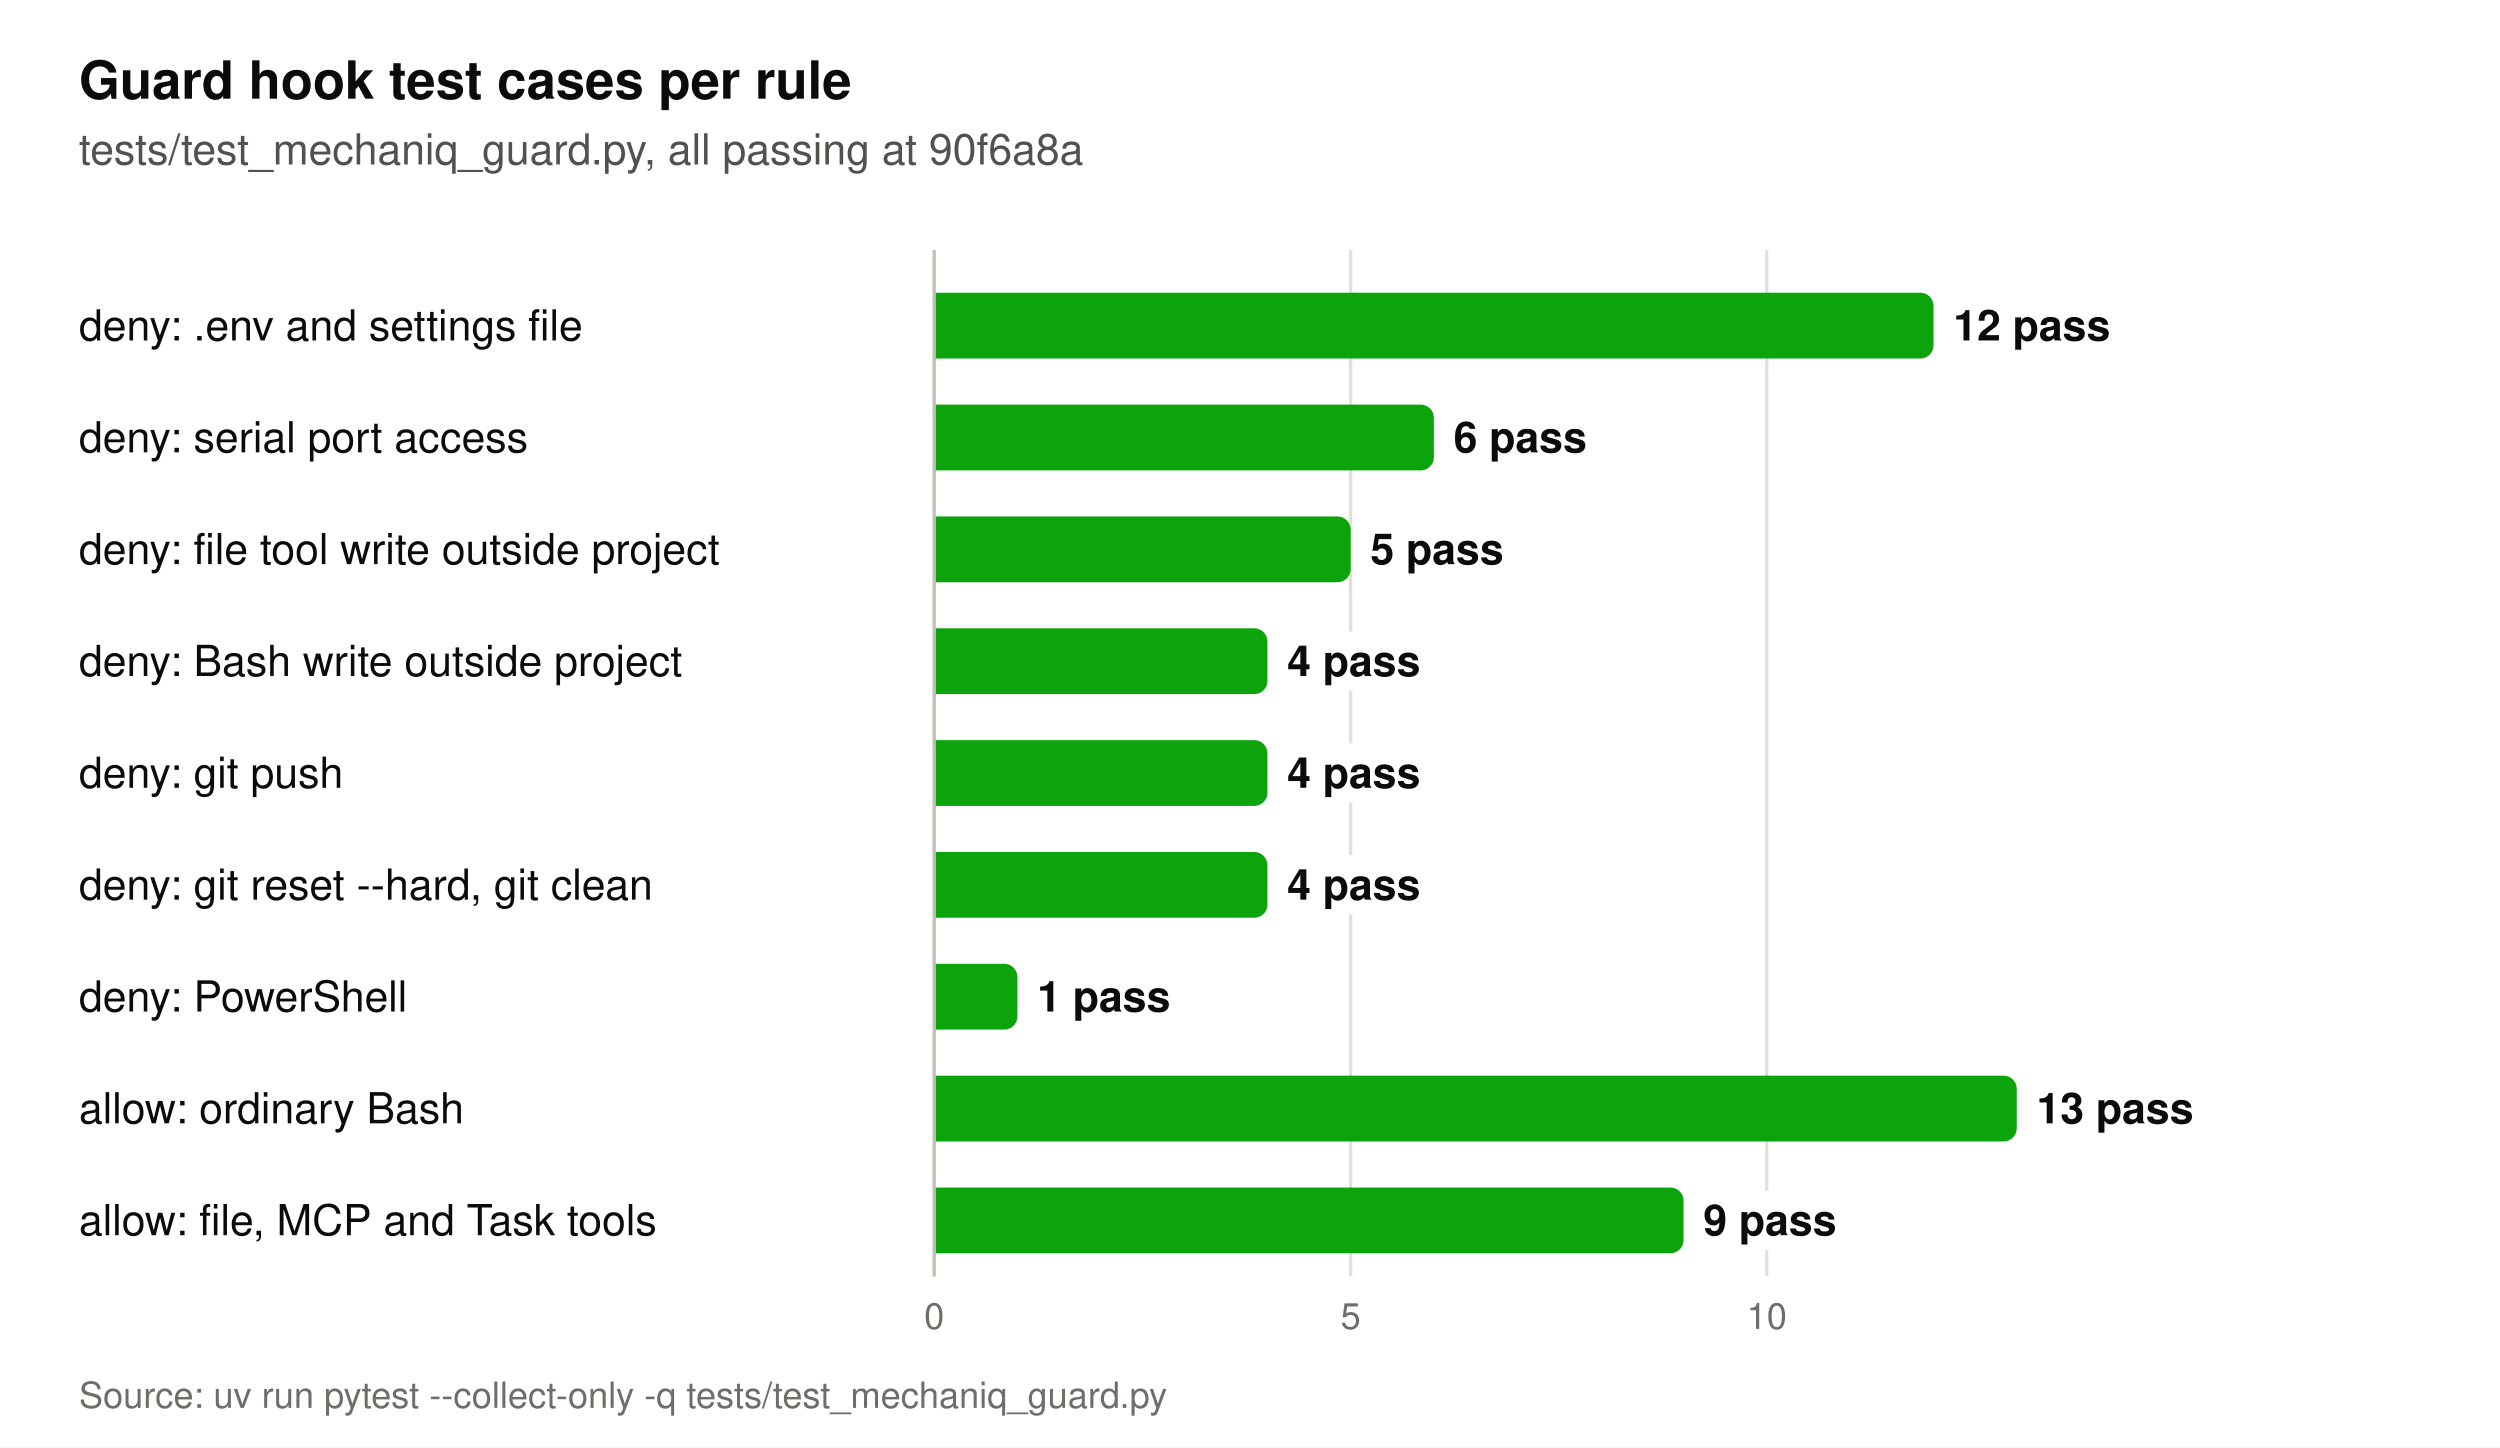
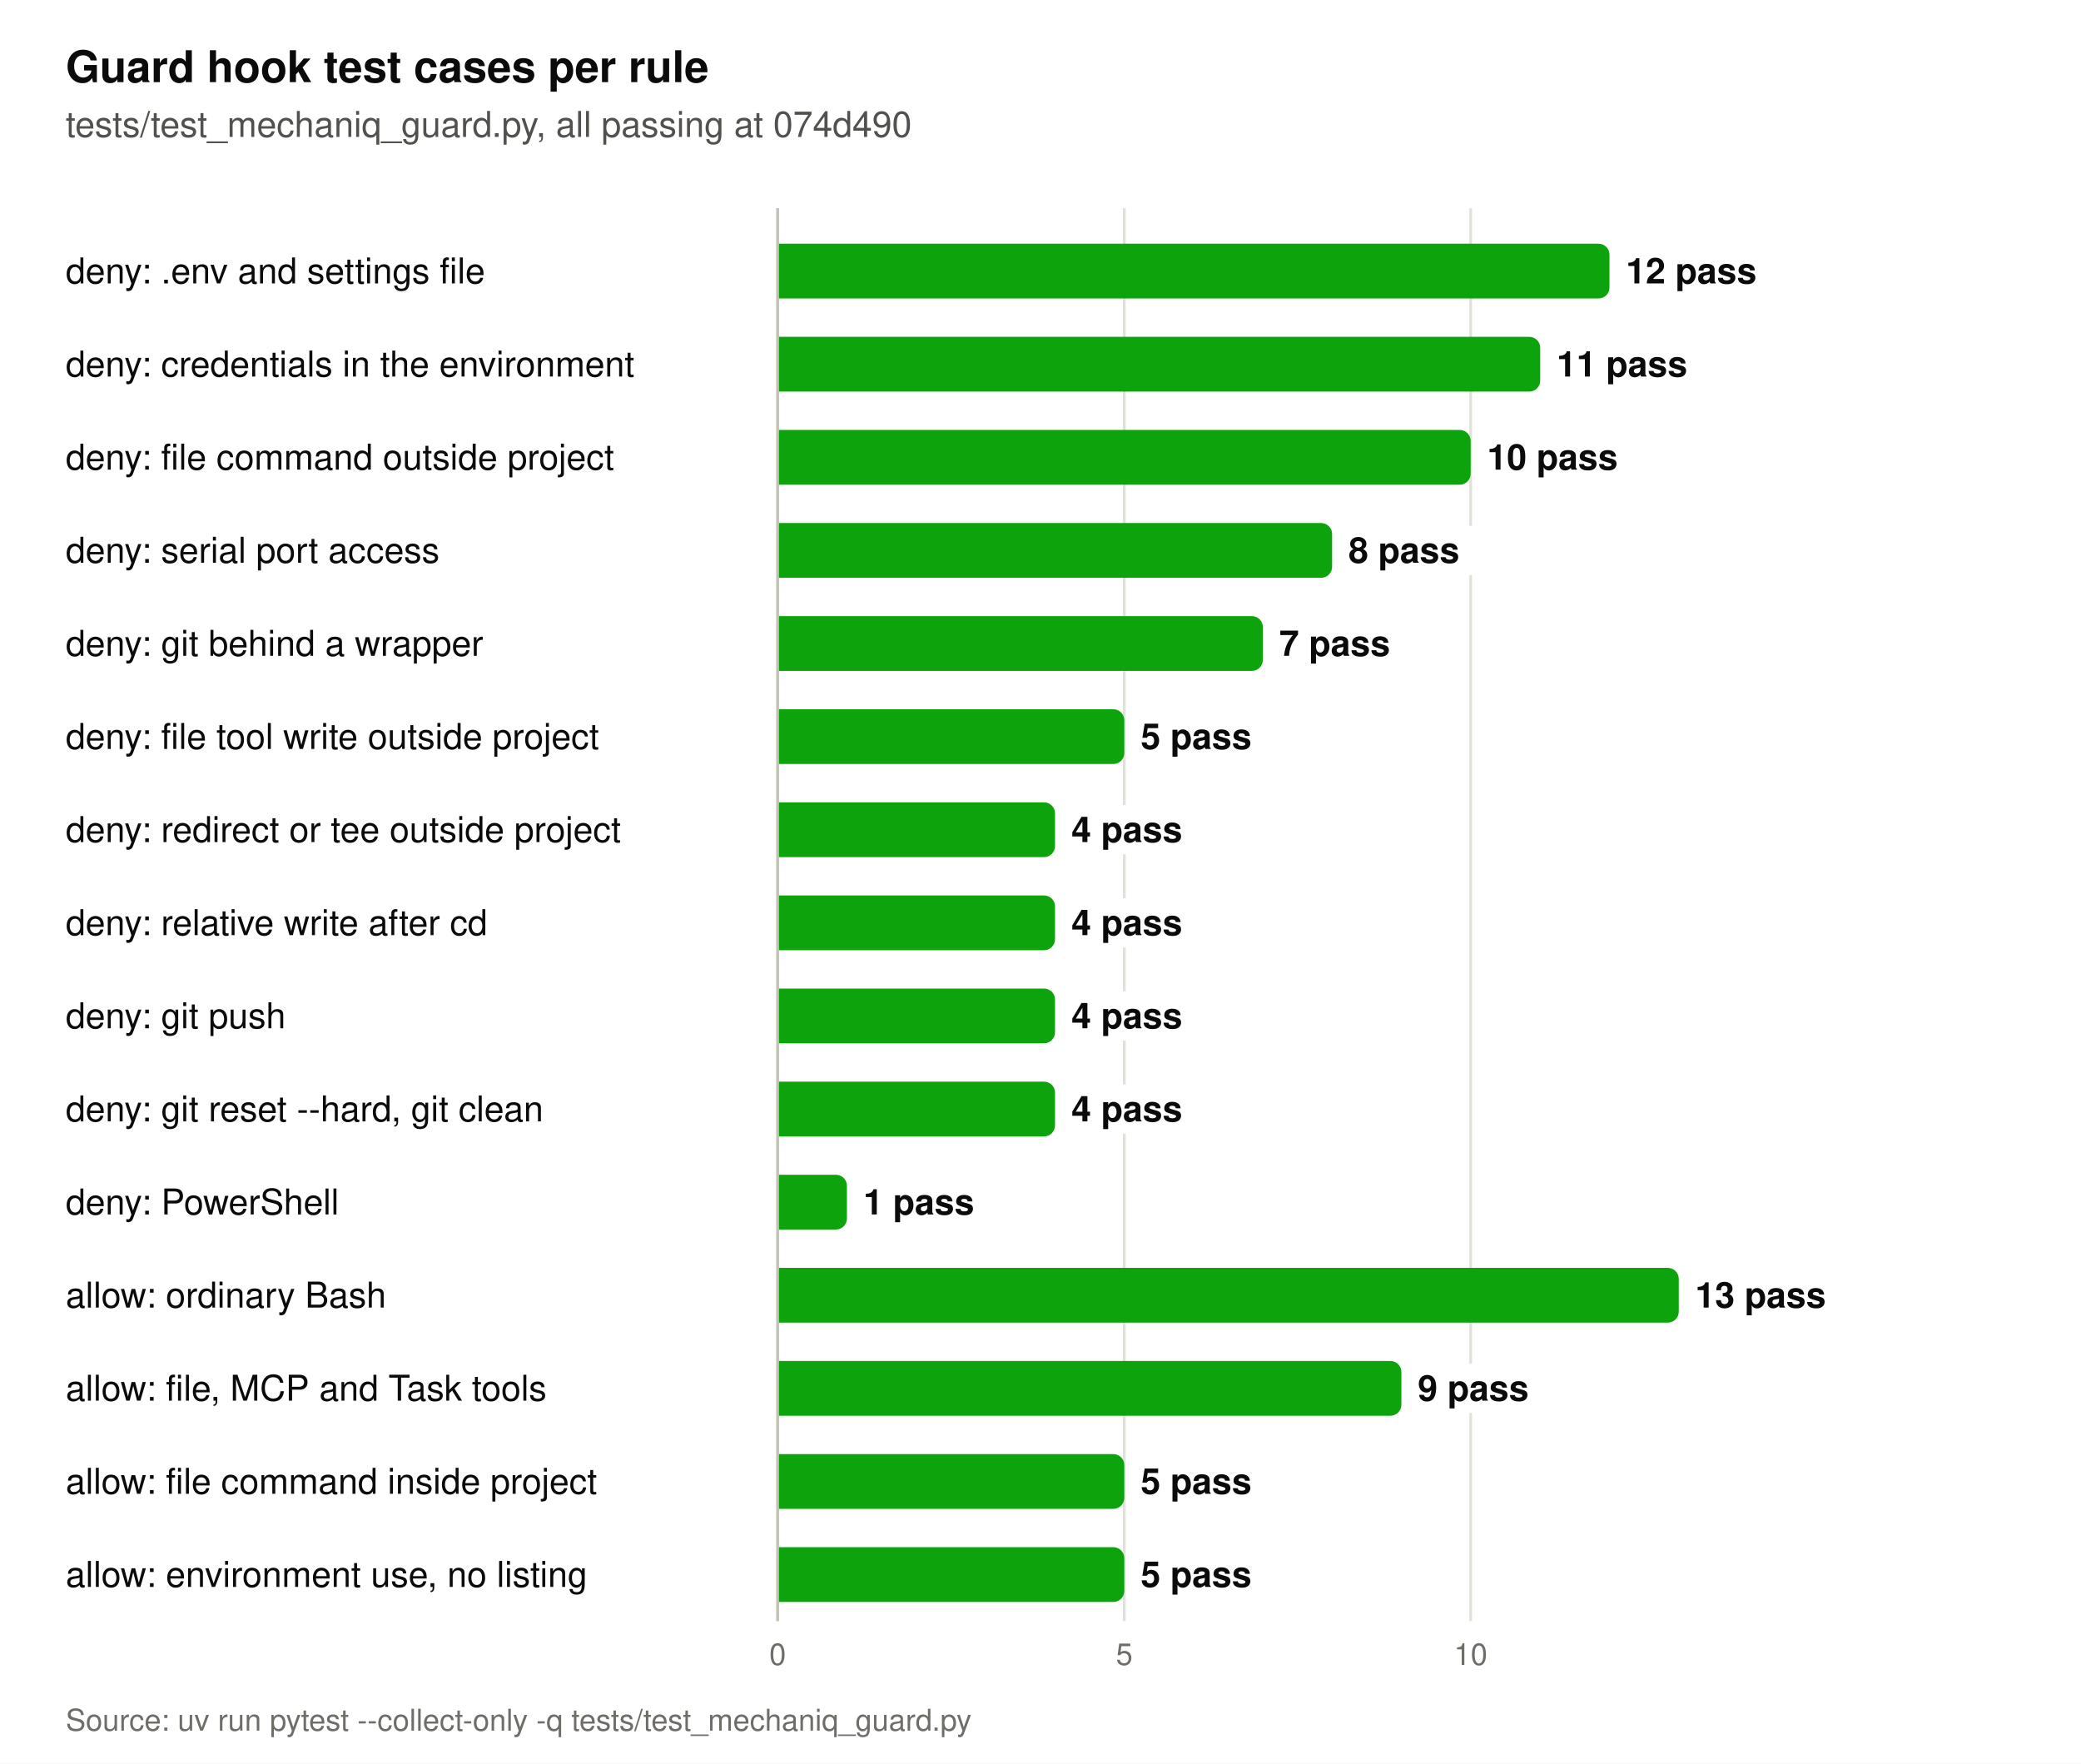
- <svg xmlns="http://www.w3.org/2000/svg" viewBox="0 0 760 440" width="760" height="440" font-family="system-ui, -apple-system, 'Segoe UI', Helvetica, Arial, sans-serif" role="img">
+ <svg xmlns="http://www.w3.org/2000/svg" viewBox="0 0 760 644" width="760" height="644" font-family="system-ui, -apple-system, 'Segoe UI', Helvetica, Arial, sans-serif" role="img">
  <rect width="100%" height="100%" fill="#ffffff" />
  <text x="24.0" y="30.0" font-size="16" font-weight="600" fill="#0b0b0b" text-anchor="start">Guard hook test cases per rule</text>
-   <text x="24.0" y="50.0" font-size="13" font-weight="400" fill="#52514e" text-anchor="start">tests/test_mechaniq_guard.py, all passing at 90f6a8a</text>
-   <line x1="284.0" y1="76.0" x2="284.0" y2="388.0" stroke="#e1e0d9" stroke-width="1" />
-   <text x="284.0" y="404.0" font-size="11" font-weight="400" fill="#6f6d68" text-anchor="middle">0</text>
-   <line x1="410.6" y1="76.0" x2="410.6" y2="388.0" stroke="#e1e0d9" stroke-width="1" />
-   <text x="410.6" y="404.0" font-size="11" font-weight="400" fill="#6f6d68" text-anchor="middle">5</text>
-   <line x1="537.1" y1="76.0" x2="537.1" y2="388.0" stroke="#e1e0d9" stroke-width="1" />
-   <text x="537.1" y="404.0" font-size="11" font-weight="400" fill="#6f6d68" text-anchor="middle">10</text>
+   <text x="24.0" y="50.0" font-size="13" font-weight="400" fill="#52514e" text-anchor="start">tests/test_mechaniq_guard.py, all passing at 074d490</text>
+   <line x1="284.0" y1="76.0" x2="284.0" y2="592.0" stroke="#e1e0d9" stroke-width="1" />
+   <text x="284.0" y="608.0" font-size="11" font-weight="400" fill="#6f6d68" text-anchor="middle">0</text>
+   <line x1="410.6" y1="76.0" x2="410.6" y2="592.0" stroke="#e1e0d9" stroke-width="1" />
+   <text x="410.6" y="608.0" font-size="11" font-weight="400" fill="#6f6d68" text-anchor="middle">5</text>
+   <line x1="537.1" y1="76.0" x2="537.1" y2="592.0" stroke="#e1e0d9" stroke-width="1" />
+   <text x="537.1" y="608.0" font-size="11" font-weight="400" fill="#6f6d68" text-anchor="middle">10</text>
  <text x="24.0" y="103.5" font-size="13" font-weight="400" fill="#0b0b0b" text-anchor="start">deny: .env and settings file</text>
  <path d="M284.0,89.0h299.8a4,4 0 0 1 4,4v12.0a4,4 0 0 1 -4,4h-299.8z" fill="#0ca30c" />
  <rect x="590.8" y="90.0" width="66.2" height="18" fill="#ffffff" />
  <text x="593.8" y="103.5" font-size="13" font-weight="600" fill="#0b0b0b" text-anchor="start">12  pass</text>
-   <text x="24.0" y="137.5" font-size="13" font-weight="400" fill="#0b0b0b" text-anchor="start">deny: serial port access</text>
-   <path d="M284.0,123.0h147.9a4,4 0 0 1 4,4v12.0a4,4 0 0 1 -4,4h-147.9z" fill="#0ca30c" />
-   <rect x="438.9" y="124.0" width="59.0" height="18" fill="#ffffff" />
-   <text x="441.9" y="137.5" font-size="13" font-weight="600" fill="#0b0b0b" text-anchor="start">6  pass</text>
-   <text x="24.0" y="171.5" font-size="13" font-weight="400" fill="#0b0b0b" text-anchor="start">deny: file tool write outside project</text>
-   <path d="M284.0,157.0h122.6a4,4 0 0 1 4,4v12.0a4,4 0 0 1 -4,4h-122.6z" fill="#0ca30c" />
-   <rect x="413.6" y="158.0" width="59.0" height="18" fill="#ffffff" />
-   <text x="416.6" y="171.5" font-size="13" font-weight="600" fill="#0b0b0b" text-anchor="start">5  pass</text>
-   <text x="24.0" y="205.5" font-size="13" font-weight="400" fill="#0b0b0b" text-anchor="start">deny: Bash write outside project</text>
-   <path d="M284.0,191.0h97.3a4,4 0 0 1 4,4v12.0a4,4 0 0 1 -4,4h-97.3z" fill="#0ca30c" />
-   <rect x="388.3" y="192.0" width="59.0" height="18" fill="#ffffff" />
-   <text x="391.3" y="205.5" font-size="13" font-weight="600" fill="#0b0b0b" text-anchor="start">4  pass</text>
-   <text x="24.0" y="239.5" font-size="13" font-weight="400" fill="#0b0b0b" text-anchor="start">deny: git push</text>
-   <path d="M284.0,225.0h97.3a4,4 0 0 1 4,4v12.0a4,4 0 0 1 -4,4h-97.3z" fill="#0ca30c" />
-   <rect x="388.3" y="226.0" width="59.0" height="18" fill="#ffffff" />
-   <text x="391.3" y="239.5" font-size="13" font-weight="600" fill="#0b0b0b" text-anchor="start">4  pass</text>
-   <text x="24.0" y="273.5" font-size="13" font-weight="400" fill="#0b0b0b" text-anchor="start">deny: git reset --hard, git clean</text>
-   <path d="M284.0,259.0h97.3a4,4 0 0 1 4,4v12.0a4,4 0 0 1 -4,4h-97.3z" fill="#0ca30c" />
-   <rect x="388.3" y="260.0" width="59.0" height="18" fill="#ffffff" />
-   <text x="391.3" y="273.5" font-size="13" font-weight="600" fill="#0b0b0b" text-anchor="start">4  pass</text>
-   <text x="24.0" y="307.5" font-size="13" font-weight="400" fill="#0b0b0b" text-anchor="start">deny: PowerShell</text>
-   <path d="M284.0,293.0h21.3a4,4 0 0 1 4,4v12.0a4,4 0 0 1 -4,4h-21.3z" fill="#0ca30c" />
-   <rect x="312.3" y="294.0" width="59.0" height="18" fill="#ffffff" />
-   <text x="315.3" y="307.5" font-size="13" font-weight="600" fill="#0b0b0b" text-anchor="start">1  pass</text>
-   <text x="24.0" y="341.5" font-size="13" font-weight="400" fill="#0b0b0b" text-anchor="start">allow: ordinary Bash</text>
-   <path d="M284.0,327.0h325.1a4,4 0 0 1 4,4v12.0a4,4 0 0 1 -4,4h-325.1z" fill="#0ca30c" />
-   <rect x="616.1" y="328.0" width="66.2" height="18" fill="#ffffff" />
-   <text x="619.1" y="341.5" font-size="13" font-weight="600" fill="#0b0b0b" text-anchor="start">13  pass</text>
-   <text x="24.0" y="375.5" font-size="13" font-weight="400" fill="#0b0b0b" text-anchor="start">allow: file, MCP and Task tools</text>
-   <path d="M284.0,361.0h223.8a4,4 0 0 1 4,4v12.0a4,4 0 0 1 -4,4h-223.8z" fill="#0ca30c" />
-   <rect x="514.8" y="362.0" width="59.0" height="18" fill="#ffffff" />
-   <text x="517.8" y="375.5" font-size="13" font-weight="600" fill="#0b0b0b" text-anchor="start">9  pass</text>
-   <line x1="284.0" y1="76.0" x2="284.0" y2="388.0" stroke="#c3c2b7" stroke-width="1" />
-   <text x="24.0" y="428.0" font-size="11" font-weight="400" fill="#6f6d68" text-anchor="start">Source: uv run pytest --collect-only -q tests/test_mechaniq_guard.py</text>
+   <text x="24.0" y="137.5" font-size="13" font-weight="400" fill="#0b0b0b" text-anchor="start">deny: credentials in the environment</text>
+   <path d="M284.0,123.0h274.5a4,4 0 0 1 4,4v12.0a4,4 0 0 1 -4,4h-274.5z" fill="#0ca30c" />
+   <rect x="565.5" y="124.0" width="66.2" height="18" fill="#ffffff" />
+   <text x="568.5" y="137.5" font-size="13" font-weight="600" fill="#0b0b0b" text-anchor="start">11  pass</text>
+   <text x="24.0" y="171.5" font-size="13" font-weight="400" fill="#0b0b0b" text-anchor="start">deny: file command outside project</text>
+   <path d="M284.0,157.0h249.1a4,4 0 0 1 4,4v12.0a4,4 0 0 1 -4,4h-249.1z" fill="#0ca30c" />
+   <rect x="540.1" y="158.0" width="66.2" height="18" fill="#ffffff" />
+   <text x="543.1" y="171.5" font-size="13" font-weight="600" fill="#0b0b0b" text-anchor="start">10  pass</text>
+   <text x="24.0" y="205.5" font-size="13" font-weight="400" fill="#0b0b0b" text-anchor="start">deny: serial port access</text>
+   <path d="M284.0,191.0h198.5a4,4 0 0 1 4,4v12.0a4,4 0 0 1 -4,4h-198.5z" fill="#0ca30c" />
+   <rect x="489.5" y="192.0" width="59.0" height="18" fill="#ffffff" />
+   <text x="492.5" y="205.5" font-size="13" font-weight="600" fill="#0b0b0b" text-anchor="start">8  pass</text>
+   <text x="24.0" y="239.5" font-size="13" font-weight="400" fill="#0b0b0b" text-anchor="start">deny: git behind a wrapper</text>
+   <path d="M284.0,225.0h173.2a4,4 0 0 1 4,4v12.0a4,4 0 0 1 -4,4h-173.2z" fill="#0ca30c" />
+   <rect x="464.2" y="226.0" width="59.0" height="18" fill="#ffffff" />
+   <text x="467.2" y="239.5" font-size="13" font-weight="600" fill="#0b0b0b" text-anchor="start">7  pass</text>
+   <text x="24.0" y="273.5" font-size="13" font-weight="400" fill="#0b0b0b" text-anchor="start">deny: file tool write outside project</text>
+   <path d="M284.0,259.0h122.6a4,4 0 0 1 4,4v12.0a4,4 0 0 1 -4,4h-122.6z" fill="#0ca30c" />
+   <rect x="413.6" y="260.0" width="59.0" height="18" fill="#ffffff" />
+   <text x="416.6" y="273.5" font-size="13" font-weight="600" fill="#0b0b0b" text-anchor="start">5  pass</text>
+   <text x="24.0" y="307.5" font-size="13" font-weight="400" fill="#0b0b0b" text-anchor="start">deny: redirect or tee outside project</text>
+   <path d="M284.0,293.0h97.3a4,4 0 0 1 4,4v12.0a4,4 0 0 1 -4,4h-97.3z" fill="#0ca30c" />
+   <rect x="388.3" y="294.0" width="59.0" height="18" fill="#ffffff" />
+   <text x="391.3" y="307.5" font-size="13" font-weight="600" fill="#0b0b0b" text-anchor="start">4  pass</text>
+   <text x="24.0" y="341.5" font-size="13" font-weight="400" fill="#0b0b0b" text-anchor="start">deny: relative write after cd</text>
+   <path d="M284.0,327.0h97.3a4,4 0 0 1 4,4v12.0a4,4 0 0 1 -4,4h-97.3z" fill="#0ca30c" />
+   <rect x="388.3" y="328.0" width="59.0" height="18" fill="#ffffff" />
+   <text x="391.3" y="341.5" font-size="13" font-weight="600" fill="#0b0b0b" text-anchor="start">4  pass</text>
+   <text x="24.0" y="375.5" font-size="13" font-weight="400" fill="#0b0b0b" text-anchor="start">deny: git push</text>
+   <path d="M284.0,361.0h97.3a4,4 0 0 1 4,4v12.0a4,4 0 0 1 -4,4h-97.3z" fill="#0ca30c" />
+   <rect x="388.3" y="362.0" width="59.0" height="18" fill="#ffffff" />
+   <text x="391.3" y="375.5" font-size="13" font-weight="600" fill="#0b0b0b" text-anchor="start">4  pass</text>
+   <text x="24.0" y="409.5" font-size="13" font-weight="400" fill="#0b0b0b" text-anchor="start">deny: git reset --hard, git clean</text>
+   <path d="M284.0,395.0h97.3a4,4 0 0 1 4,4v12.0a4,4 0 0 1 -4,4h-97.3z" fill="#0ca30c" />
+   <rect x="388.3" y="396.0" width="59.0" height="18" fill="#ffffff" />
+   <text x="391.3" y="409.5" font-size="13" font-weight="600" fill="#0b0b0b" text-anchor="start">4  pass</text>
+   <text x="24.0" y="443.5" font-size="13" font-weight="400" fill="#0b0b0b" text-anchor="start">deny: PowerShell</text>
+   <path d="M284.0,429.0h21.3a4,4 0 0 1 4,4v12.0a4,4 0 0 1 -4,4h-21.3z" fill="#0ca30c" />
+   <rect x="312.3" y="430.0" width="59.0" height="18" fill="#ffffff" />
+   <text x="315.3" y="443.5" font-size="13" font-weight="600" fill="#0b0b0b" text-anchor="start">1  pass</text>
+   <text x="24.0" y="477.5" font-size="13" font-weight="400" fill="#0b0b0b" text-anchor="start">allow: ordinary Bash</text>
+   <path d="M284.0,463.0h325.1a4,4 0 0 1 4,4v12.0a4,4 0 0 1 -4,4h-325.1z" fill="#0ca30c" />
+   <rect x="616.1" y="464.0" width="66.2" height="18" fill="#ffffff" />
+   <text x="619.1" y="477.5" font-size="13" font-weight="600" fill="#0b0b0b" text-anchor="start">13  pass</text>
+   <text x="24.0" y="511.5" font-size="13" font-weight="400" fill="#0b0b0b" text-anchor="start">allow: file, MCP and Task tools</text>
+   <path d="M284.0,497.0h223.8a4,4 0 0 1 4,4v12.0a4,4 0 0 1 -4,4h-223.8z" fill="#0ca30c" />
+   <rect x="514.8" y="498.0" width="59.0" height="18" fill="#ffffff" />
+   <text x="517.8" y="511.5" font-size="13" font-weight="600" fill="#0b0b0b" text-anchor="start">9  pass</text>
+   <text x="24.0" y="545.5" font-size="13" font-weight="400" fill="#0b0b0b" text-anchor="start">allow: file command inside project</text>
+   <path d="M284.0,531.0h122.6a4,4 0 0 1 4,4v12.0a4,4 0 0 1 -4,4h-122.6z" fill="#0ca30c" />
+   <rect x="413.6" y="532.0" width="59.0" height="18" fill="#ffffff" />
+   <text x="416.6" y="545.5" font-size="13" font-weight="600" fill="#0b0b0b" text-anchor="start">5  pass</text>
+   <text x="24.0" y="579.5" font-size="13" font-weight="400" fill="#0b0b0b" text-anchor="start">allow: environment use, no listing</text>
+   <path d="M284.0,565.0h122.6a4,4 0 0 1 4,4v12.0a4,4 0 0 1 -4,4h-122.6z" fill="#0ca30c" />
+   <rect x="413.6" y="566.0" width="59.0" height="18" fill="#ffffff" />
+   <text x="416.6" y="579.5" font-size="13" font-weight="600" fill="#0b0b0b" text-anchor="start">5  pass</text>
+   <line x1="284.0" y1="76.0" x2="284.0" y2="592.0" stroke="#c3c2b7" stroke-width="1" />
+   <text x="24.0" y="632.0" font-size="11" font-weight="400" fill="#6f6d68" text-anchor="start">Source: uv run pytest --collect-only -q tests/test_mechaniq_guard.py</text>
</svg>
